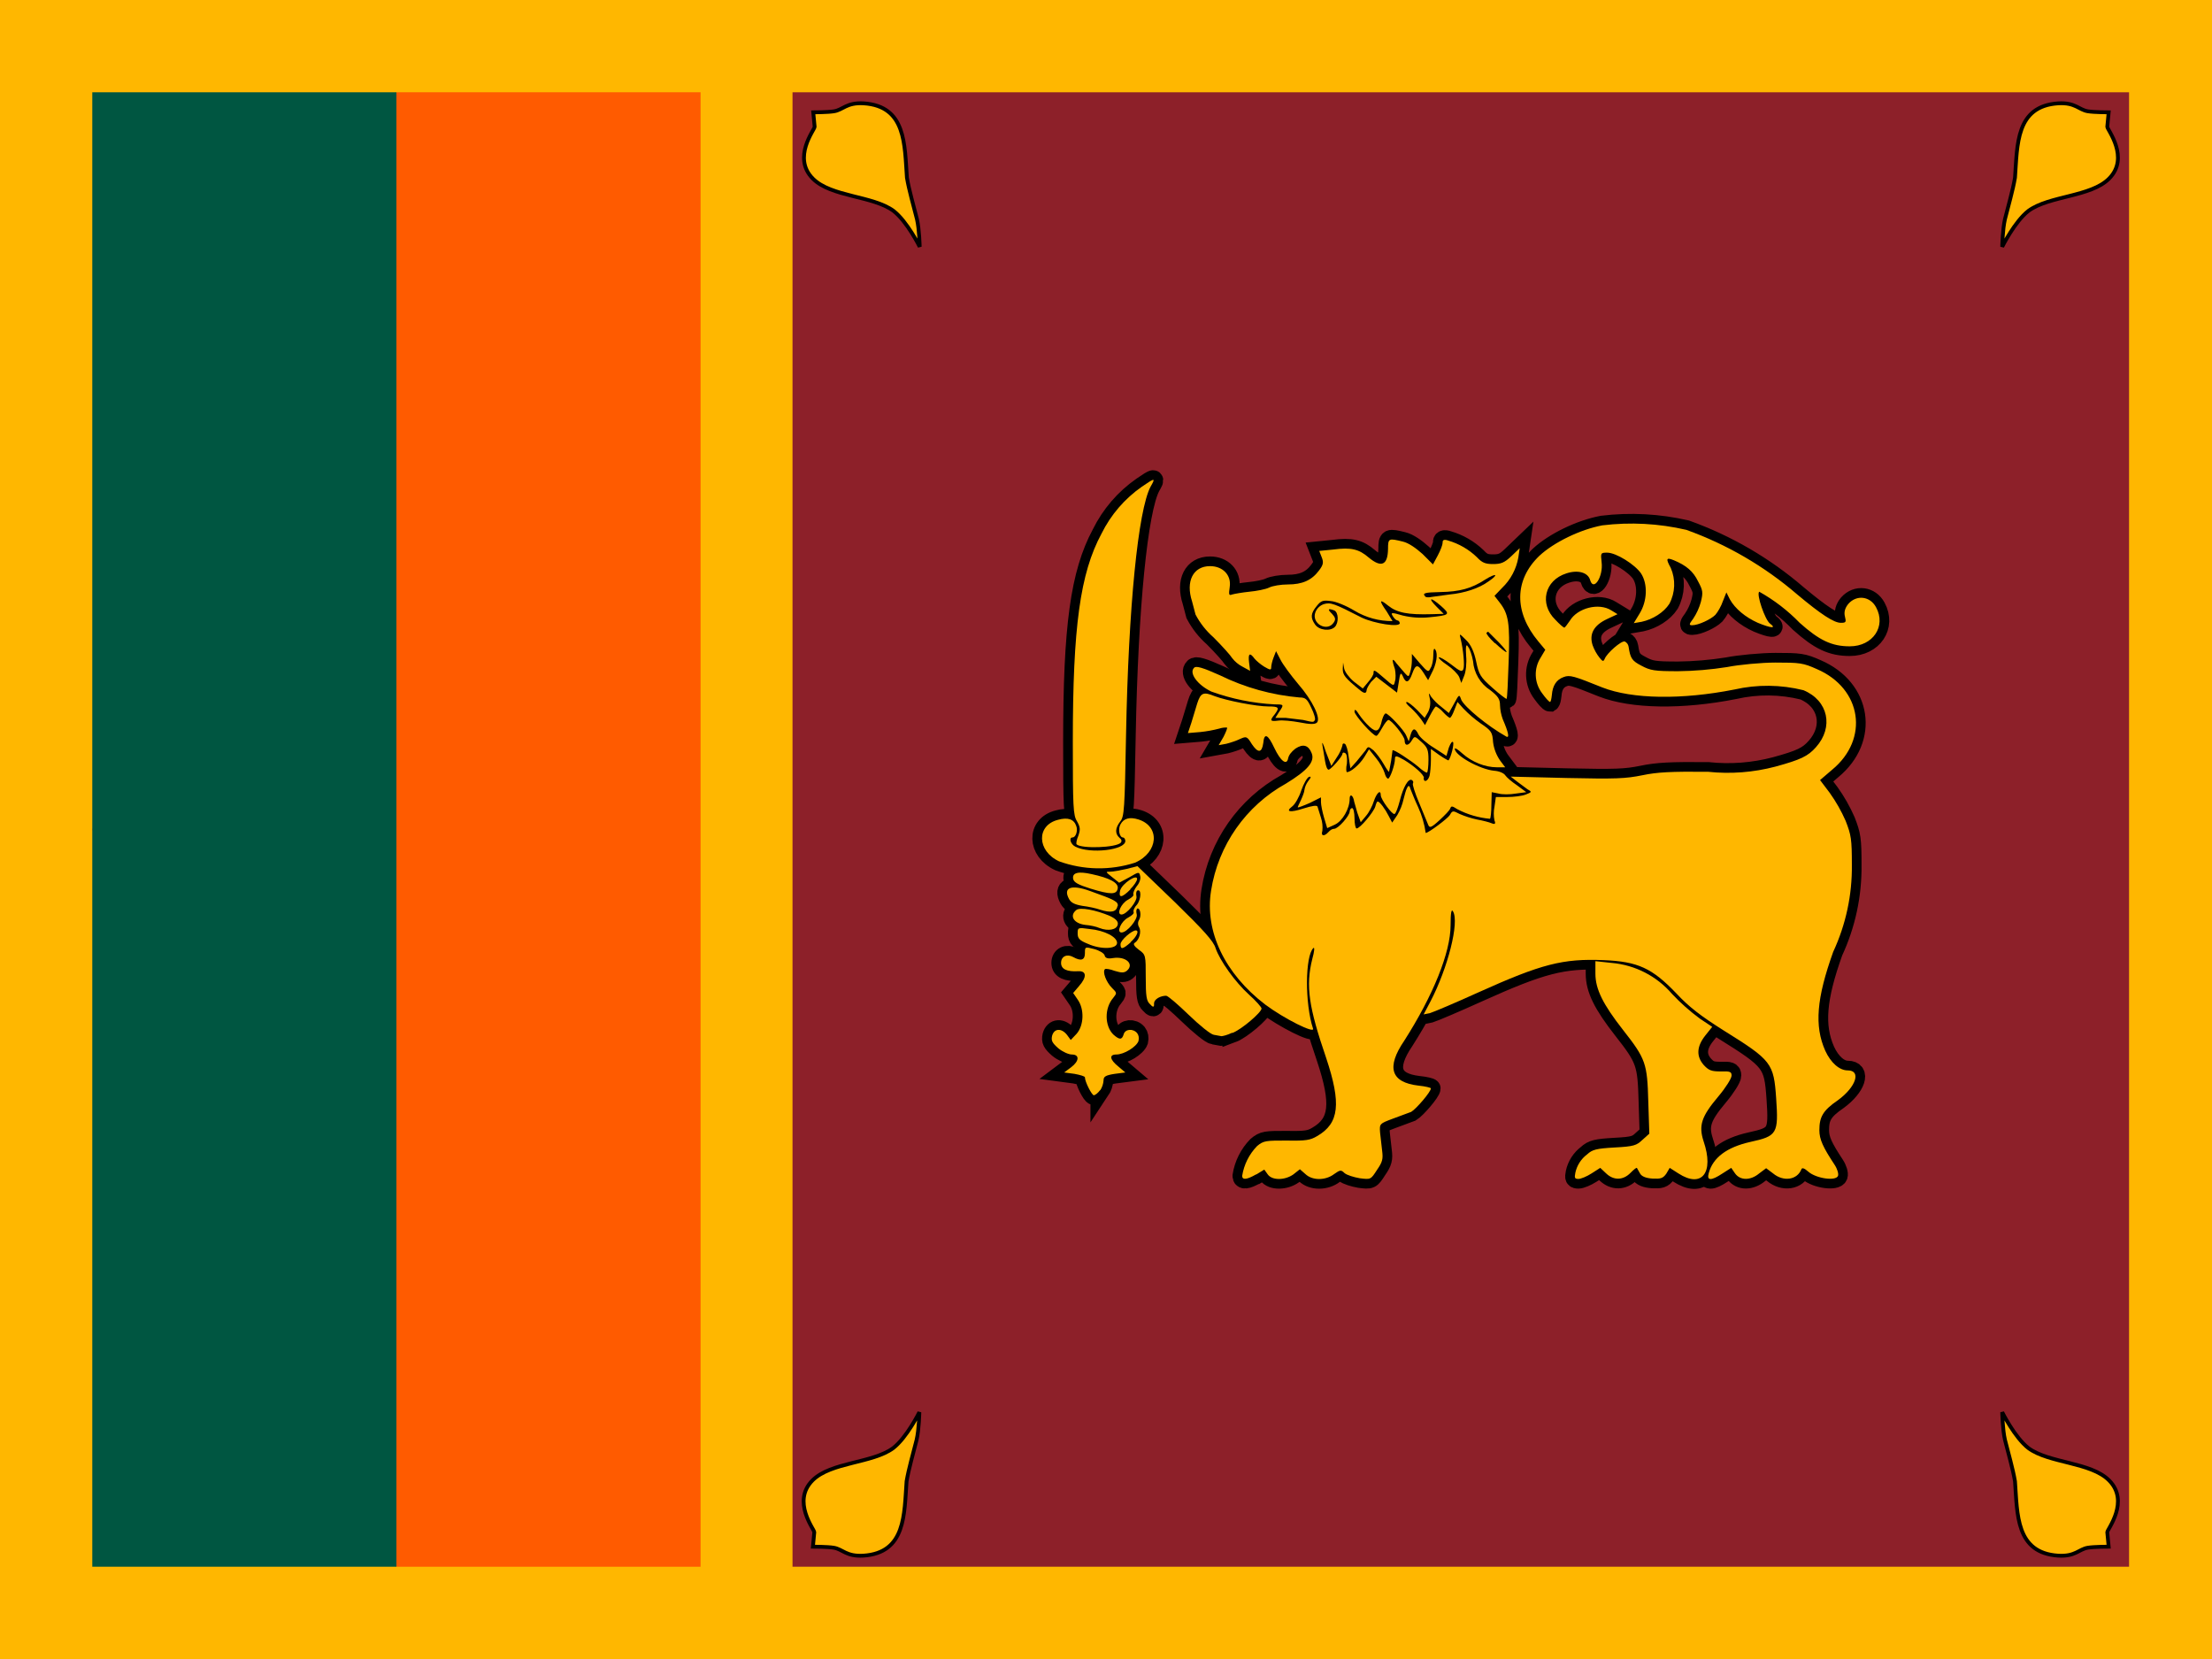
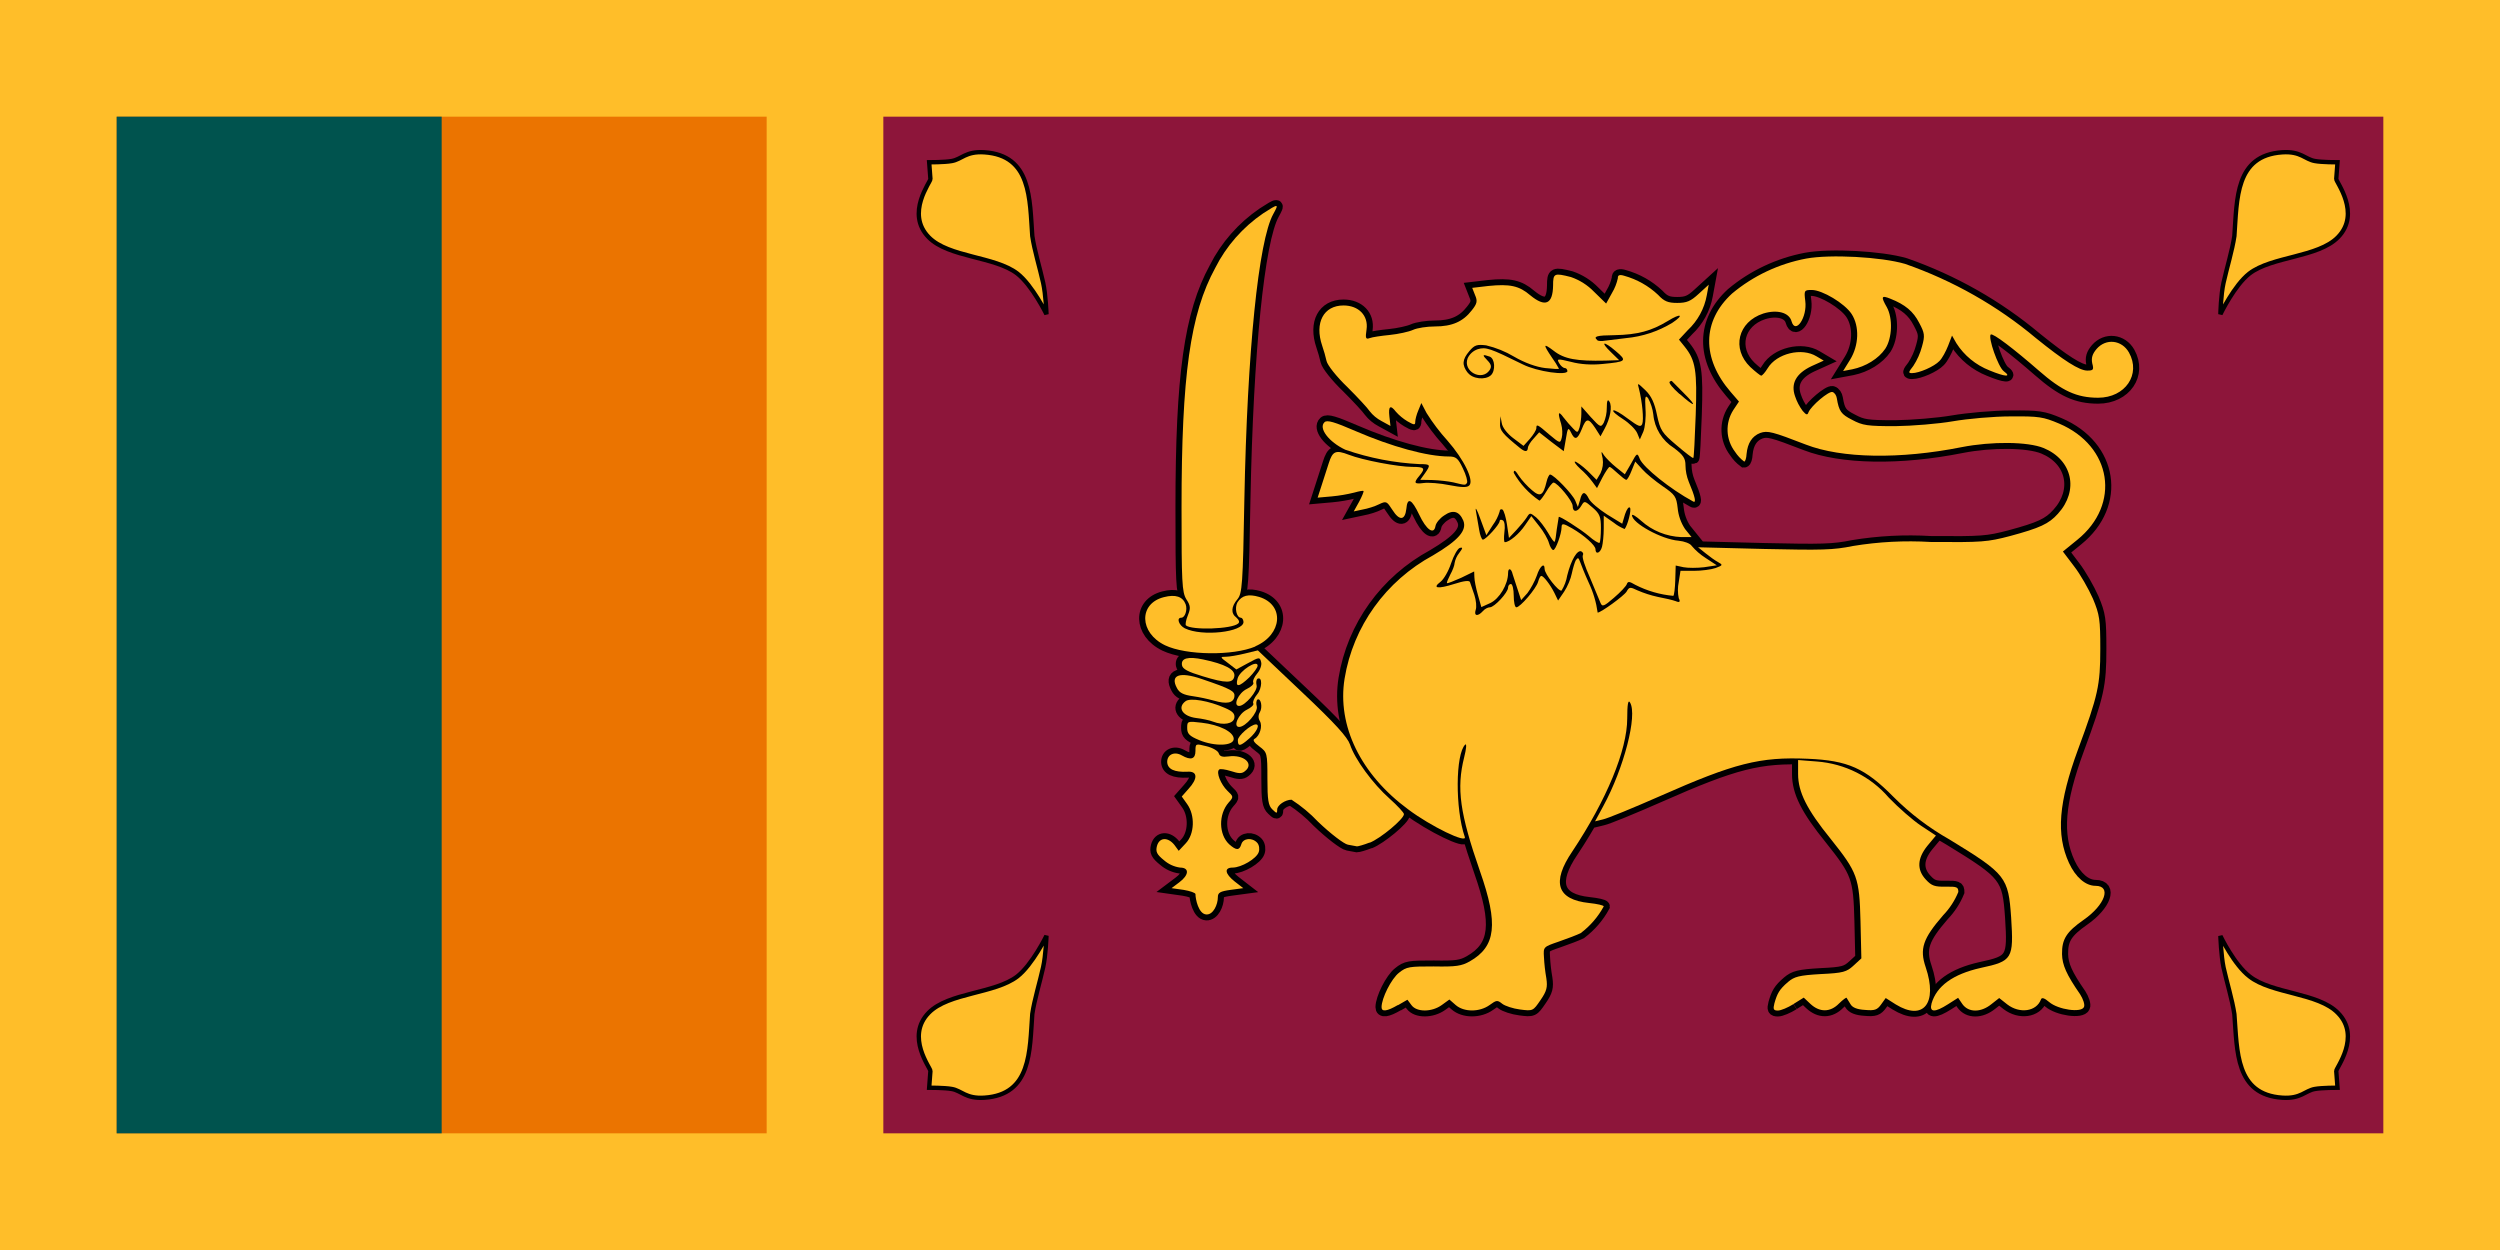
- <svg xmlns="http://www.w3.org/2000/svg" xmlns:xlink="http://www.w3.org/1999/xlink" id="flag-icons-lk" viewBox="0 0 640 480">
-   <path fill="#ffb700" d="M0 0h640v480H0z" />
-   <path fill="#ff5b00" d="m26.7 240 88-213.3h88v426.6h-88z" />
-   <path fill="#005641" d="M26.7 26.7h88v426.6h-88z" />
-   <path fill="#8d2029" d="M229.3 26.7H616v426.6H229.3z" />
-   <path id="lk-a" fill="#ffb700" stroke="#000" stroke-width="1.1" d="M579.3 408.6s3.6 7.3 7.6 10.4c6 4.4 18 4 23.3 9.3 6.1 6.1-.5 14.2-.5 15l.4 4.2s-4.2 0-6 .3c-2.6.4-3.6 2.6-8.6 2.3-12.3-.8-11.8-12-12.5-21.5-.6-3.6-2-8.4-2.9-12-.7-3-.8-8-.8-8z" />
-   <use xlink:href="#lk-a" width="100%" height="100%" transform="matrix(-1 0 0 1 845.3 0)" />
-   <use xlink:href="#lk-a" width="100%" height="100%" transform="matrix(1 0 0 -1 0 480)" />
-   <use xlink:href="#lk-a" width="100%" height="100%" transform="rotate(180 422.7 240)" />
-   <g transform="translate(0 -76)">
-     <use xlink:href="#lk-b" width="100%" height="100%" stroke="#000" stroke-width="5.6" />
-     <g id="lk-b" fill="#ffb700">
-       <path d="m363.5 415.8 2.3-1.4 1 1.4c1.3 1.8 5 1.7 7.4 0l1.9-1.5 1.6 1.4c2 1.9 5.8 1.9 8.3 0 1.7-1.2 2-1.3 3-.3.7.6 2.7 1.2 4.4 1.5 3.2.4 3.2.4 5-2.4 1.6-2.3 1.8-3.2 1.5-5.5l-.6-5.3c-.2-2.6-.1-2.6 3.6-4l5.4-2c1.5-.9 5.7-5.8 5.7-6.8 0-.2-1.6-.6-3.6-.8q-12-1.4-4.1-13c8.3-13 13.4-25.5 13.4-33.4q0-5.3.7-4c1.9 3.1-1.5 16.4-6.5 26l-2 3.8 1.9-.4c1-.3 7.4-3 14-6 18.2-8.2 24.4-9.8 36.2-9.3 9.9.4 14 2.3 21 9.6 3.7 4 7.3 6.7 13.8 10.8 13.8 8.6 14.4 9.4 15.1 19.6s.3 10.9-7.5 12.6q-10.2 2.3-12 9-1 3.4 4 .1l2.5-1.6 1.1 1.6c1.5 2.1 4.5 2.1 7 0l2-1.5 2 1.5c3 2.5 7 1.9 8.2-1.2q.3-.8 2 .7c2.3 2 8 2.8 8.6 1.2.2-.6-.2-2-1-3.2-3.3-5-4.4-7.3-4.4-10 0-3.8 1-5.7 5.4-8.7 5.2-3.8 6.8-8.6 2.8-8.6-2.4 0-4.9-2.2-6.5-5.7-3.2-7.2-2.5-15.2 2.3-28.6a58 58 0 0 0 5.4-25.2c0-7.4-.2-8.6-1.8-12.7a45 45 0 0 0-4.6-8.1l-2.8-3.7 3.5-3c10.8-8.9 8.6-23.5-4.4-29.1-4-1.8-5-1.9-12-1.9-4 0-10.5.6-14 1.3a98 98 0 0 1-14.2 1.2c-6.8 0-8-.2-10.6-1.6-2.7-1.4-3.2-2.1-3.7-5.5a2 2 0 0 0-1.1-1.5c-1-.3-5.2 3.4-5.8 5-.4.9-.6.8-1.5-.3a13 13 0 0 1-2-3.6q-1.6-4.9 4.2-7.6l3-1.4-1.8-1.1c-3.6-2.3-9.8-.7-12 3-.7 1-1.4 2-1.6 2s-1.4-1-2.6-2.3c-4.7-4.6-3.1-11.4 3.2-13.4 3.3-1.1 6.3-.3 6.9 2 1 3.3 3.8-1.1 3.3-5.2-.3-2.7-.3-2.8 1.6-2.8 2.6 0 8 3.4 9.8 6 2 3.1 1.8 8-.4 11.6l-1.7 2.8 2.3-.4c3.2-.7 6.4-2.7 8-5.2a12 12 0 0 0 .4-10.4c-1.5-2.7-1.3-3.1.9-2.2 3.6 1.5 5.6 3.2 7 6.1 1.4 2.6 1.5 3.2.8 6a17 17 0 0 1-2.2 4.8c-1.2 1.6-1.3 1.9-.3 1.9 1.8 0 5.4-1.7 6.7-3 .7-.8 1.7-2.5 2.2-4l1-2.5 1 2c1.5 2.7 4.5 5.2 8.1 6.8 3.9 1.6 5.5 1.7 3.5.2-1.4-1-4-8.5-3.1-9.2a51 51 0 0 1 11.7 9c5.7 5.1 9.3 6.8 14.5 6.8 6.7 0 10.6-5.8 7.6-11.3-1.7-3.2-5.6-3.7-8-1q-1.5 1.8-1 3.7c.4 1.6.3 1.8-1.2 1.8-2 0-5.8-2.5-12.6-8.2a102 102 0 0 0-32.1-18.7 70 70 0 0 0-24.3-1.3c-6.4 1.2-14 4.9-18.2 8.8-7.3 7-7.4 16.3-.3 24.8l2 2.4-1.3 2.2a9 9 0 0 0 .4 10.4c1 1.4 2 2.5 2.3 2.5q.3-.2.5-2 .3-4.1 3.4-5.2c1.8-.7 3-.3 11.2 3 8.7 3.4 23 3.6 38.2.6a43 43 0 0 1 20 .2c7.2 3 8.8 10.7 3.6 16.5-2.3 2.6-4.4 3.6-11.7 5.6a54 54 0 0 1-19.5 1.5c-10.8-.1-14.7.1-19 1-4.9 1-7.8 1.1-21.8.8l-16.3-.4 1.8 1.4 3.1 2.3c1.3.7 1.2.8-.6 1.5-1 .4-3.4.7-5.3.7h-3.3l-.4 2.8a10 10 0 0 0 0 4q.6 1.4-.8.8c-.7-.3-2.6-.8-4.3-1.1a27 27 0 0 1-5-1.6c-1.9-1-2.1-1-2.8.3-.6 1-6.2 5.2-7 5.2a27 27 0 0 0-2.2-7.5c-1-2.1-1.9-4.5-2.2-5.2q-.4-1.6-1-.3c-.3.5-.7 2-1 3.2a16 16 0 0 1-1.8 4.6l-1.5 2.2-1-1.9c-1-2-2.6-4.2-3.2-4.2q-.3 0-.7 1.5c-.5 1.6-4.4 6.3-5.4 6.3-.3 0-.6-1.3-.6-3 0-1.5-.3-2.9-.7-2.9q-.6.1-.7 1c0 1.2-3.3 5-4.5 5q-.8 0-1.7 1c-1.2 1.3-2.2 1.1-1.7-.4a9 9 0 0 0-.4-3.8l-1-3.2q-.2-.7-4 .5c-4 1.3-5.4 1-3.3-.6.8-.6 2-2.7 2.6-4.6.7-2 1.7-3.7 2.2-3.9q1.1-.4-.2 1.2a6 6 0 0 0-1.1 2.6c0 .5-.5 1.8-1 2.9s-1 2-.9 2.1 1.7-.5 3.5-1.3l3.2-1.6v1.4c0 .8.4 2.8.9 4.5l.9 3 2.2-1c2.2-1 4.3-4.6 4.3-7.5 0-1.4.8-1.2 1.2.3 0 .4.6 2.1 1 3.7l1 2.8 1.5-1.8c.9-1 1.9-3 2.3-4.3.8-2.4 2-3.5 2-1.7 0 1.2 3.4 5.8 4 5.4.4-.2 1-1.9 1.5-3.8 1-4 2.5-6.6 3.5-6q.6.4.3 1c-.2.2.6 2.8 1.8 5.6l2.6 6.3c.4 1 .8 1 3.3-1.3 1.5-1.4 3-2.9 3.1-3.4.3-.8.6-.7 2 .2a25 25 0 0 0 9.5 2.8c.2-.2.4-2 .4-4l.1-3.7 2 .4c1 .3 3.3.3 5 0l3-.4-2.7-2c-1.5-1-3-2.3-3.4-2.9s-1.7-1.2-3.2-1.3c-4.1-.4-11.4-4.4-11.4-6.4q.2-.4 2.2 1.4c2.8 2.5 6.6 4 10 4h2.4l-1.5-2a12 12 0 0 1-2-5.2c-.2-3-.5-3.4-3.6-5.5a35 35 0 0 1-5-4.3l-1.7-1.9-.9 2.3q-.8 2.1-1.3 2.3c-.2 0-1.2-.8-2-1.7a7 7 0 0 0-2-1.6c-.3 0-1 1.2-1.8 2.7l-1.4 2.7-1-1.5a24 24 0 0 0-3-3.4q-1.9-1.6-1.3-1.8c.4 0 1.7 1 3 2.3l2.2 2.3 1-1.7a6 6 0 0 0 .5-3.8q-.6-2.6.3-.7a16 16 0 0 0 3 3l2.2 1.8 1.5-2.7c1.5-2.8 1.5-2.8 2.1-1.1 1 2.1 7.5 7.5 13 10.6q1.5.8-1-5a13 13 0 0 1-.8-4c0-1.8-.5-2.6-2.8-4.4a11 11 0 0 1-5-8.4c-.3-1.7-.9-3.5-1.4-4.1q-.9-1.7-.6 2.6c.2 2.1-.1 4.7-.6 5.8l-.8 2-.6-1.7c-.4-.9-2-2.5-3.5-3.5s-2.6-2-2.4-2.2 1.8.7 3.5 2c2.7 2.1 3.2 2.3 3.6 1.4.4-1 0-5.6-.8-8.8-.4-1.6-.4-1.6 1.6.4q2 1.9 2.9 6.2c.8 3.8 1.2 4.5 4.7 7.6 2.1 1.9 4 3.3 4.1 3.2.2-.2.4-5 .6-10.8.4-11.1 0-13.8-2.7-17.2l-1.4-1.8 2.2-2.3a16 16 0 0 0 4.7-8.8l.4-2.7-2.4 2.3c-2 1.9-3 2.3-5.3 2.3s-3.2-.4-4.7-2a20 20 0 0 0-8.3-4.8q-1.7-.6-1.6.6c0 .6-.6 2.2-1.4 3.7l-1.4 2.6-3-3c-1.9-1.7-4-3.2-5.7-3.6-4.1-1-4.3-1-4.3 2.1q-.1 7.1-5.6 2.5c-2.8-2.4-5-3-10.3-2.3l-4 .4.7 1.8c.6 1.5.5 2.2-.8 3.9-2.1 2.8-4.8 4-9 4-2 0-4.4.4-5.4.9s-3.6 1-5.7 1.2c-2 .2-4.3.6-5 .8-1 .4-1 0-.7-2.2.5-3.4-2-6-5.7-6-4.9 0-7.1 4.4-5.2 10.2l1 3.8a23 23 0 0 0 5.2 6.6c2.6 2.6 5 5.3 5.4 6a9 9 0 0 0 3 2.5l2.2 1.2-.3-2.4q-.5-4 1.6-1.1c.5.6 1.8 1.7 2.8 2.3 1.7 1 2 1 2 .2 0-.6.3-1.9.7-2.9l.7-1.8 1.3 2.5c.7 1.4 3 4.5 5.1 7 4.1 4.7 6.7 10 5.4 11.2-.6.5-2 .5-5-.1-2.2-.4-5-.7-6.2-.5-2.3.3-2.5 0-1-1.8 1.5-2 1.2-2.3-1.8-2.3-3.5 0-12.2-1.7-15.6-3-3.2-1.3-4-1-5 2.1l-1.7 5.6-1 3 3.6-.3a37 37 0 0 0 5.5-1 6 6 0 0 1 2.2-.3c.2.1-.3 1.3-1 2.7l-1.4 2.4 2.2-.4c1.2-.3 3-.9 4-1.4 1.8-.8 2-.8 3.4 1.5q2.7 4 3.3-.3.4-4.6 3.2 1.4c1.8 3.8 3.6 5.2 4 3q.3-1.4 2.1-2.8 3.3-2.2 4.7 1.3c1 2.5-1.2 5-7.4 8.8a43 43 0 0 0-21.7 31c-1.9 11.8 4 24 15.6 32.9 5.6 4.2 14.5 8.6 13.9 7-2.4-7.3-2.3-21 .1-23.3.4-.4.3 1-.3 3.1-2 7.9-1 14.1 4 28.7 4.4 13.2 3.8 18.9-2.6 22.6-2 1.2-3.3 1.4-8.8 1.3-6 0-6.7 0-8.6 1.6a16 16 0 0 0-4.3 8.6q0 1.9 4-.4z" />
-       <path d="m460.5 415.5 2.5-1.6 1.7 1.6c2.2 2.1 4.9 2 7-.1q1.6-1.6 1.9-1.5l.9 1.6q.7 1.3 3.6 1.5c2.3.1 3 0 4-1.4l1-1.7 2.5 1.6c6.8 4.4 10.4-.2 7.3-9.3-1.5-4.6-.6-7.2 4.3-13 2.1-2.5 3.8-5.2 3.8-6 0-1.1-.4-1.3-3.2-1.2-2.6 0-3.4-.3-4.8-1.8q-3.4-3.8.4-8.6l2-2.5-3.6-2.4a60 60 0 0 1-8-7.1 26 26 0 0 0-17.5-9l-4.7-.5v3.6c0 4.5 2.2 8.9 8 16.3 6.6 8.4 7 9.7 7.3 20.7l.3 9.3-2 1.8c-1.7 1.6-2.4 1.9-8 2.2-5.3.3-6.5.6-8 2a9 9 0 0 0-3.4 5.3c-.3 1.5-.2 1.8.9 1.8.7 0 2.4-.7 3.8-1.6m-142.2-24a6 6 0 0 0 1-3c0-1 .6-1.4 3.2-1.8l3.1-.4-2-1.7c-2.5-2-2.8-3.5-.6-3.5s5.8-2.2 6.4-3.9q.3-1.4-.4-2.3c-1.2-1.4-3.5-1.2-3.9.4-.5 1.6-1.2 1.6-3 0-2.5-2.5-2.6-7.6 0-10.6 1.1-1.4 1.1-1.4-.4-2.9-1.6-1.6-2.8-4.6-2-5.4.2-.2 1.5 0 2.8.5 2 .6 2.7.6 3.5 0 2.3-1.9-.2-4.3-4-3.7q-2.2.4-2.4-.8c-.2-.6-1.5-1.4-3-1.8-2.7-.7-2.7-.7-2.7 1.2q0 3-3.4 1.1c-1.8-1-3.5-.2-3.5 1.7q0 2.7 5 2.4c2.4-.1 2.5 1.7.2 4.3l-1.7 2 1.3 1.9c2 2.8 1.8 7.5-.3 9.9l-1.7 1.8-1.1-1.5c-1.6-2-3.7-1.9-4.3.3-.3 1.4 0 2 1.8 3.6 1.2 1 3 1.8 3.9 1.8 2.3 0 2.2 1.9-.2 3.7l-2 1.5 3 .4c1.6.3 3 .7 3 1 0 1.3 2 5.2 2.6 5.2q.8-.2 1.8-1.5z" />
-       <path d="M356.5 374.9c2.7-1 8.5-6 8.5-7.1 0-.4-1.6-2.2-3.6-4-4-3.6-8.5-9.9-9.7-13.5-.6-2-3.5-5.2-11.7-13.2l-10.9-10.5-3.1.8c-1.8.4-3.9.8-4.7.8-1.5 0-1.5 0 .5 1.6l2 1.6 3-1.6c2.7-1.6 2.8-1.6 3.1-.3.2.7-.2 2-1 2.9-.7.9-1.1 2-1 2.3q.3.6-1.5 1.6c-2 1-3.5 4.3-1.9 4.3 1.5 0 4.7-4 4.3-5.3q-.2-1.2.2-1.6c1.3-.7 1.2 2.4 0 4-.8.8-1.2 1.8-1 2.2q.2.6-1.6 1.6c-2 1-3.5 4.3-1.9 4.3s4.7-3.8 4.4-5.2q-.3-1.2.1-1.7c.9-.4 1.3 2 .6 3.2a2 2 0 0 0 0 2.2c.7 1.3 0 3.7-1.3 4.5q-.8.5 1.2 2c2 1.4 2 1.6 2 8 0 5.4.2 6.8 1.2 7.7q1.3 1.5 1.2 0c-.1-1.5 2-2.4 3.5-2.4.5 0 3.4 2.5 6.5 5.5s6.4 5.7 7.3 5.8l2.2.4c.3 0 1.7-.3 3.1-1zm-33.3-26.1c0-1.7-3.6-3.6-7.9-4-3.5-.5-3.5-.4-3.5 1.3 0 1.4.5 2 3 3 3.8 1.7 8.4 1.5 8.4-.3" />
-       <path d="M327.1 348.6c1.8-1.6 2.6-3.4 1.5-3.4s-4.4 2.8-4.4 4c0 1.6.6 1.5 3-.6zm-3.7-5.1q.3-1.3-2.3-2.5c-4-1.7-8.6-2.6-9.7-1.7-2.1 1.7-.7 3.9 2.6 4.3 1.4.1 3.2.5 4.1.9 2.6 1 5 .5 5.3-1m0-5.3c.2-1.3-.7-1.8-8-4.4-5.5-2-7.9-1-6.1 2.3.6 1.1 1.6 1.6 3.9 2 1.7.2 4 .7 5.1 1.1q4.6 1.5 5-1zm3.6-4.9c1.1-1.1 2-2.4 2-3 0-1.5-4.3 1.3-4.9 3.3q-.8 3.5 3-.3zm-3.6-.3q.3-2.4-7.6-4.1-5.8-1.3-5.3 1.4c.2 1 1.5 1.7 5 2.8 5.9 1.8 7.6 1.8 7.9-.1m5-7.4c6.8-3 7.3-10.5 1-12.5q-3.8-1.2-5.2 1.4c-.8 1.4-.3 3.8.7 3.8q.6.1.7 1c0 2.7-10.2 3.8-14.4 1.7-1.5-.7-2-2.7-.9-2.7 1 0 1.6-2 1.1-3.3q-1-3-5.3-1.8c-6.3 1.6-6.1 9 .3 12a34 34 0 0 0 22 .4" />
-       <path d="M324.3 319.8q.5-.7-.4-1.4-2-1.8.2-4.7c1.2-1.4 1.3-3.6 1.7-25.1.7-37.1 3.5-65 7.1-71.8 1.5-2.6 1.3-2.6-2.5 0a36 36 0 0 0-11.7 13.6c-6.2 11.5-8.3 27-8.3 60.2 0 18.8.1 21.3 1.2 23 1 1.8 1 2.4.4 4.2-.5 1.1-.7 2.3-.5 2.5 1.4 1.3 11.4 1 12.8-.5m56.1-35.4c.3-.3-.2-2-1-3.6-1.2-2.6-1.7-3-3.4-3a65 65 0 0 1-23-6.4c-5.1-2.3-7-2.8-7.5-2.2-1.6 1.5 1 5 5 6.9a64 64 0 0 0 18.3 3.7c2.7 0 2.8 0 1.2 2.3l-1 1.6h3l5 .6c3 .7 3 .7 3.4.1" />
-       <path fill="#000001" d="M412 301.1c0-1-2.9-3.5-5.7-5.2-2.3-1.3-2.7-1.4-2.7-.3 0 1.6-1.4 5.7-2 5.7q-.6-.2-1-1.7c-.3-1-1.4-3-2.5-4.3l-2-2.5-1.4 2.3c-1.4 2.2-3.9 4.3-5 4.3-.2 0-.3-1.2 0-2.5q.2-2.6-.5-3t-.8.2c0 .8-3.4 4.6-4 4.6q-.6-.1-1-2.4l-.8-4.8q-.2-1.7 1 2l1.6 4.1 1.6-2.5a11 11 0 0 0 1.6-3.4q0-.8.7-.5c.4.2.9 1.9 1.1 3.7l.5 3.4 1.8-2 2.6-3.2c.7-1.2.8-1.2 2.3 0 .8.8 2.1 2.5 2.9 3.9s1.5 2.4 1.6 2.3l.6-3.2.4-3c.1-.5 5.4 3 7.4 4.7 1.2 1.1 2.4 1.9 2.6 1.7s.4-1.8.4-3.7c0-2.8-.3-3.6-2-5.1-2-1.8-2-1.8-2.8-.5-1 1.7-2.1 1.7-2.1 0 0-1.2-3.8-5.9-4.7-5.9q-.6.2-1.8 2.3c-1.2 2.1-1.5 2.3-1.7 2.3-1 0-6.3-6-6.3-7q0-1.3 1.3.8a21 21 0 0 0 3.1 3.6c2 1.8 2.8 1.4 3.6-2.1q.5-1.6 1-1.8c.8 0 5.4 4.9 6 6.5l.7 1.6.5-1.8q.9-3.2 2.3-.2c.4.8 2.4 2.6 4.4 3.8l3.7 2.4.7-2.4q.8-2 1.2-1.6c.4.5-.6 4.5-1.3 5.3 0 .1-1.3-.6-2.6-1.5l-2.5-1.8v3.2c0 1.7-.2 3.8-.4 4.6-.5 1.6-1.7 2-1.7.6zm-18.5-25.4c-4.4-3.6-5-4.4-5-6.2l.1-1.8.3 1.7c.2 1 1.4 2.6 2.8 3.8l2.6 2 1.5-1.8c.9-1 1.6-2.2 1.6-2.6 0-1.2.2-1.1 3.2 1.5 2.6 2.3 2.7 2.3 3 .8.3-.8.2-2.4 0-3.5q-1.5-4.4.5-1.6l2.4 2.8c1 1.1 1.1 1.1 1.5-.3.3-.9.5-2.4.5-3.4v-1.9l2.3 2.7c2.3 2.6 2.5 2.7 3.1 1.4.5-.7.8-2.4.8-3.7q0-2.6.6-1.6c.8 1.2.3 4.2-1.1 6.8l-1 2-1.3-2.1c-1.7-2.6-2.3-2.6-3.3.2q-1.4 4-2.7.8c-.6-1.3-.8-1.1-1.2 1.7l-.5 3-3-2.3-3-2.3-1.5 1.5c-.7.9-1.3 2-1.3 2.4q-.1 1.5-1.9 0m39-13.6c-1.5-1.4-2.6-2.8-2.4-3q.5-.5.6-.2l3 3c3.4 3.6 2.7 3.7-1.1.2zm-52-5.4c-1.4-2-1.3-3.2.5-5.4 1.2-1.5 1.8-1.7 4-1.4 1.5.1 4.6 1.4 6.9 2.8a21 21 0 0 0 11 3l-1.7-2.8q-3.4-4.8.4-1.7c2.6 2.1 5.7 2.7 12.7 2.5l3.4-.1-2-2c-2.7-2.7-1.9-3 1.2-.3 2.8 2.5 2.7 2.7-3.4 3.3a23 23 0 0 1-7.6-.5c-3.4-1-3.6-.9-2.9.2q.7 1.1 1.3 1.2t.7.8c0 1.3-7.4.1-11-1.6-8-4.1-9-4.5-11-3.9a4 4 0 0 0-2.4 2.3c-1.3 3.3 3.4 5.9 5.3 3 .6-.9.5-1.4-.5-2.5q-2.1-2 .6-1c1.3.5 1.4 3.6.2 4.8-1.3 1.3-4.5 1-5.7-.7" />
-       <path fill="#000001" d="M412.4 248.6c-1-1-.2-1.2 4.3-1.3 5.6-.1 9-1 13-3.6 3.2-2 4.1-1.6 1 .5-2.7 2-7 3.4-11.3 3.8l-5.1.7q-1.4.3-2-.1z" />
+ <svg xmlns="http://www.w3.org/2000/svg" xmlns:xlink="http://www.w3.org/1999/xlink" viewBox="0 0 960 480">
+   <g transform="scale(.8)">
+     <path fill="#ffbe29" d="M0 0h1200v600H0Z" />
+     <path fill="#eb7400" d="M56 56h312v488H56Z" />
+     <path fill="#00534e" d="M56 56h156v488H56Z" />
+     <path fill="#8d153a" d="M424 56h720v488H424Z" />
+     <path fill="#ffbe29" stroke="#000" stroke-width="2.1" d="M502.3 449.2s-6.7 13.8-14 19.5c-10.8 8.3-33 7.7-42.5 17.4-11.3 11.5 1 26.7.8 28l-.6 8s7.6 0 10.8.6c4.8.8 6.7 4.8 15.7 4.2 22.6-1.5 21.7-22.4 23-40.2 1-6.8 3.7-15.6 5.2-22.4 1.3-5.8 1.6-15 1.6-15z" />
+     <g transform="matrix(1.04354 0 0 1.01818 -40.2 -5.8)">
+       <use xlink:href="#a" width="100%" height="100%" stroke="#000" stroke-width="5.6" />
+       <g id="a" fill="#ffbe29">
+         <path d="m681.5 479.6 4.4-2.6 1.9 2.6c2.4 3.3 9.3 3.3 13.9-.1l3.5-2.6 2.9 2.6c3.8 3.4 11 3.4 15.6 0 3.2-2.4 3.6-2.4 5.8-.6 1.2 1 5 2.3 8.2 2.7 5.9.8 6 .7 9.4-4.4 2.9-4.3 3.3-6.1 2.7-10.3a85 85 0 0 1-1.1-10c-.3-4.8-.3-4.8 6.8-7.3 4-1.4 8.5-3.2 10.1-4a39 39 0 0 0 10.6-12.6c0-.5-3-1.2-6.7-1.6q-22.3-2.4-7.7-24.4c15.7-24.2 25.2-47.7 25.2-62.6q0-9.9 1.3-7.5c3.5 6-2.8 30.9-12.3 48.8l-3.8 7.2 3.6-.9c2-.4 13.9-5.4 26.3-11 34.2-15.5 45.9-18.6 68-17.6 18.4.8 26.3 4.4 39.4 18a120 120 0 0 0 25.8 20.1c26 16.3 27 17.7 28.3 36.8 1.2 19.4.6 20.5-14 23.7q-19.1 4.4-22.6 16.7-1.7 6.5 7.6.4l4.6-3 2 3c2.8 4 8.5 4 13.3 0l3.6-2.9 3.7 3c5.7 4.5 13.4 3.4 15.5-2.3q.5-1.7 3.8 1.2c4.1 3.6 14.9 5.2 16 2.3.5-1-.4-3.8-1.8-6-6.3-9.3-8.2-13.8-8.3-18.9-.1-7 2-10.5 10-16.2 9.8-7 12.9-16 5.4-16-4.6 0-9.2-4.1-12.2-10.8-6-13.4-4.8-28.5 4.2-53.6 9.2-25.5 10.2-30.2 10.2-47.3 0-13.8-.3-16.1-3.4-23.7-2-4.6-5.8-11.5-8.7-15.3l-5.1-6.9 6.6-5.5c20.2-16.7 16-44.2-8.3-54.8-7.4-3.2-9.3-3.5-22.3-3.4-7.9 0-19.8 1.1-26.6 2.3s-18.6 2.2-26.6 2.3c-12.7 0-14.9-.3-19.8-3-5-2.6-6-4-7-10.2-.2-1.3-1-2.6-2-2.9-1.7-.5-9.7 6.4-11 9.5-.5 1.5-1 1.4-2.7-.6a25 25 0 0 1-3.5-6.9q-3.1-9 7.6-14.2l5.6-2.6-3.3-2c-6.8-4.3-18.4-1.4-22.5 5.6-1.2 2-2.5 3.5-3 3.5-.3 0-2.6-1.8-5-4.1-8.7-8.6-5.7-21.3 6-25.2 6.3-2 11.9-.5 13 3.7 1.8 6.4 7.3-2 6.3-9.6-.6-5-.5-5.2 3-5.2 4.8 0 15.1 6.3 18.3 11.3 3.7 5.8 3.4 14.8-.7 21.6l-3.2 5.3 4.2-.8c6.2-1.3 12.1-5 15.2-9.7 3.2-5 3.5-14.4.7-19.6-2.8-5-2.5-5.7 1.6-4 6.9 2.8 10.6 6 13.3 11.4 2.5 4.8 2.7 6 1.3 11.1a32 32 0 0 1-4 9.2c-2.3 3-2.4 3.4-.6 3.4 3.3 0 10.2-3.1 12.6-5.7 1.3-1.3 3-4.6 4-7.2l1.8-4.8 2 3.6a32 32 0 0 0 15.2 12.8c7.3 3.1 10.4 3.3 6.6.4-2.6-2-7.3-15.9-6-17.3 1-.8 10.8 6.9 22.1 17 10.7 9.6 17.5 12.8 27.3 12.8 12.5 0 19.8-11 14.2-21.3-3.3-6-10.6-6.8-14.9-1.7-2 2.4-2.5 4.3-2 6.8.8 3 .5 3.4-2.3 3.4-3.6 0-10.8-4.7-23.6-15.3a191 191 0 0 0-60.2-35c-11-3.3-34.4-4.6-45.5-2.5a74 74 0 0 0-34.1 16.5c-13.8 13-14 30.5-.6 46.4l3.8 4.5-2.6 4a17.5 17.5 0 0 0 .8 19.7 18 18 0 0 0 4.2 4.6c.5 0 1-1.6 1.1-3.6q.7-7.7 6.3-9.9c3.4-1.2 5.6-.6 21 5.5 16.4 6.5 43.2 7 71.6 1.2 14-2.8 30.5-2.6 37.7.4 13.3 5.6 16.4 20 6.6 31-4.2 4.8-8.3 6.7-22 10.5-10.4 2.8-12.9 3-36.5 2.8a157 157 0 0 0-35.8 1.9c-9 1.9-14.4 2-40.7 1.4l-30.5-.8 3.4 2.8c1.9 1.6 4.5 3.5 5.8 4.2 2.3 1.3 2.2 1.5-1.2 2.8-2 .7-6.4 1.3-9.9 1.3h-6.2l-.8 5.3a19 19 0 0 0 0 7.6q1.3 2.6-1.4 1.4c-1.3-.5-5-1.4-8.2-2a50 50 0 0 1-9.4-3.1c-3.4-1.7-3.8-1.6-5 .6-1.2 2-11.8 9.9-13.3 9.9a49 49 0 0 0-4.1-14.1c-1.8-4-3.5-8.5-4-9.9-.7-2-1-2.1-2-.6-.5 1-1.3 3.8-1.8 6.2-.4 2.3-2 6.2-3.5 8.5l-2.8 4.2-1.7-3.6c-1.9-3.9-5-8-6-8-.5 0-1.1 1.3-1.5 2.8-.9 3.2-8.2 12-10 12-.7 0-1.2-2.5-1.2-5.5s-.6-5.5-1.3-5.5-1.3.8-1.3 1.7c0 2.3-6.3 9.3-8.4 9.3-.9 0-2.4.8-3.2 1.8-2.4 2.7-4.2 2.3-3.3-.6.5-1.3.2-4.5-.6-7l-2-6q-.3-1.5-7.3.8c-7.7 2.5-10.2 2-6.3-1 1.5-1.2 3.7-5 4.9-8.8 1.2-3.6 3-6.9 4-7.2 1.5-.4 1.4.1-.3 2.4a11 11 0 0 0-2.1 4.7c0 1-.9 3.5-2 5.5-1 2-1.7 3.7-1.5 4 .3.2 3.2-1 6.5-2.5l6-3 .1 2.7c0 1.4.7 5.1 1.6 8.3l1.6 5.8 4.1-1.9c4.2-2 8.2-8.8 8.2-14.2 0-2.6 1.5-2.2 2.1.6l2.2 6.9 1.7 5.3 2.9-3.3c1.5-2 3.4-5.6 4.3-8.2 1.4-4.5 3.6-6.4 3.6-3.2 0 2.4 6.5 10.9 7.8 10.2a20 20 0 0 0 2.6-7.1c1.8-7.4 4.7-12.4 6.6-11.3q1.1.8.6 1.7c-.5 1 1 5.4 3.3 10.7l4.8 11.8c.8 2 1.6 1.7 6.2-2.4 3-2.6 5.6-5.5 5.9-6.4.5-1.4 1.1-1.4 3.9.3a47 47 0 0 0 17.5 5.2c.4-.3.8-3.7.9-7.4l.2-6.9 3.6.8c2 .4 6.3.4 9.5 0l5.8-.9-5.2-3.5a29 29 0 0 1-6.3-5.6c-.7-1.2-3.3-2.2-6.1-2.5-7.7-.6-21.4-8.3-21.4-12 0-.7 1.9.5 4.2 2.6a29 29 0 0 0 18.5 7.7h4.7l-3-3.8a22 22 0 0 1-3.4-9.9c-.6-5.4-1.2-6.3-6.9-10.3-3.4-2.4-7.7-6-9.4-8l-3.2-3.6-1.7 4.3c-.9 2.4-2 4.3-2.4 4.3-.5 0-2.2-1.4-3.9-3s-3.4-3.1-3.8-3.1-1.9 2.3-3.3 5l-2.5 5-2-2.8a39 39 0 0 0-5.7-6.3c-2-1.9-3-3.4-2.4-3.4s3.3 2 5.7 4.3l4.2 4.3 1.8-3.1a12 12 0 0 0 1-7c-.8-3.5-.7-3.7.6-1.5.9 1.3 3.4 3.9 5.6 5.7l4 3.3 2.9-5.1c2.7-5.1 2.8-5.2 4-2.1 1.7 4 14 14.2 24.5 20q2.4 1.4-2-9.3a22 22 0 0 1-1.5-7.7c0-3.3-1-4.9-5.3-8.2a21 21 0 0 1-9.5-15.8 22 22 0 0 0-2.4-7.7c-1.3-1.6-1.5-.7-1.2 5 .3 4-.2 8.8-1 10.8l-1.6 3.7-1.2-3c-.7-1.7-3.6-4.7-6.5-6.6s-5-3.7-4.5-4.1 3.4 1.3 6.6 3.8c5 3.8 6 4.2 6.7 2.6.8-2 0-10.6-1.5-16.6-.8-3-.8-3 3 .7 2.7 2.7 4.2 6 5.3 11.7 1.5 7.2 2.3 8.4 9 14.2 4 3.5 7.4 6.2 7.7 6s.7-9.4 1.1-20.2c.7-20.9 0-25.8-5.1-32.3l-2.6-3.3 4-4.4a30 30 0 0 0 8.8-16.5l.9-5-4.6 4.3c-3.7 3.5-5.5 4.3-9.9 4.3-4.2 0-6-.7-8.8-3.8a37 37 0 0 0-15.6-9q-3.1-1-2.9 1.1a23 23 0 0 1-2.7 7l-2.7 5-5.6-5.6a27 27 0 0 0-10.6-6.9c-7.7-2-8.2-1.8-8.2 4q-.2 13.3-10.5 4.6c-5.1-4.5-9.4-5.4-19.2-4.4l-7.5.9 1.3 3.4c1.2 2.8 1 4-1.5 7.2-4 5.3-9 7.6-17 7.6-3.6 0-8.1.7-10 1.6s-6.8 2-10.7 2.4-8 1-9.3 1.5c-1.8.7-2 0-1.4-4.1.9-6.5-3.6-11.3-10.6-11.3-9.2 0-13.4 8.2-9.8 19 .7 2 1.6 5.3 2 7.2s4.5 7.3 9.6 12.3c4.8 4.9 9.4 10 10.2 11.3a17 17 0 0 0 5.5 4.7l4.1 2.3-.5-4.5q-.8-7.3 3-2.2a23 23 0 0 0 5.3 4.5c3.1 1.8 3.6 1.9 3.6.2 0-1 .6-3.4 1.4-5.3l1.4-3.5 2.4 4.7a93 93 0 0 0 9.6 13c7.7 9 12.4 19 10 21.2-1 1-3.6.9-9.1-.2-4.3-.9-9.6-1.3-11.8-1-4.4.6-4.8 0-2-3.4 2.9-3.6 2.4-4.2-3.3-4.2-6.5 0-22.9-3.2-29.1-5.7-6.1-2.4-7.5-1.8-9.3 4l-3.3 10.5-1.8 5.7 6.6-.6a69 69 0 0 0 10.3-1.8c2.1-.6 4-1 4.2-.7.2.2-.7 2.5-2 5l-2.5 4.6 4.1-.9c2.3-.4 5.7-1.5 7.6-2.5 3.3-1.6 3.5-1.4 6.1 2.7 3.2 5.2 5.8 5 6.4-.5q.7-8.5 5.9 2.7c3.3 7.2 6.8 9.7 7.5 5.4.2-1.4 2-3.7 4-5q6-4.3 8.8 2.4c1.8 4.6-2.2 9.3-13.9 16.4a81 81 0 0 0-40.7 58.1c-3.5 22.2 7.4 45.2 29.3 61.7 10.4 8 27 16.2 26 13-4.5-13.4-4.3-39.2.2-43.6.7-.6.5 2-.5 6-3.6 14.7-2 26.4 7.3 53.8 8.5 24.8 7.3 35.4-4.7 42.4-3.8 2.2-6.3 2.6-16.6 2.4-11.2 0-12.5.1-16 3-3.5 2.8-8 12-8 16.2q0 3.5 7.5-1" />
+         <path d="m863.5 479 4.7-3 3.1 3c4.2 4 9.1 4 13.1-.2 1.8-1.8 3.4-3 3.5-2.7l1.8 3q1.3 2.4 6.7 2.7c4.4.4 5.6 0 7.4-2.6l2.1-3 4.6 3c12.7 8 19.4-.5 13.8-17.5-2.9-8.7-1.3-13.5 8-24.5a35 35 0 0 0 7-11c0-2.3-.6-2.6-5.8-2.5-5 .1-6.5-.4-9.1-3.3q-6.4-7 .7-16l3.9-4.8-6.8-4.6c-3.7-2.5-10.4-8.5-14.9-13.3a48 48 0 0 0-33-17l-8.7-.7v6.6c0 8.5 4 16.7 15 30.6 12.3 15.8 13.2 18.2 13.7 38.8l.4 17.5-3.6 3.4c-3.2 3-4.7 3.5-15.1 4-10 .6-12.1 1.2-15 3.7-4 3.5-5 5.4-6.3 10.1-.7 2.8-.4 3.4 1.6 3.4 1.4 0 4.6-1.4 7.1-3m-264.7-50.4c0-2.2 1-2.8 5.9-3.5l5.8-.8-3.9-3.1c-4.6-3.7-5-6.6-1-6.6s11-4.2 12-7.3c.5-1.4.2-3.4-.7-4.4-2.3-2.6-6.5-2.2-7.3.7-.9 3-2.3 3-5.6 0-4.8-4.6-5-14.1-.2-19.7 2.3-2.6 2.2-2.8-.6-5.5-3-3-5.3-8.7-3.8-10 .4-.5 2.8-.1 5.4.7 3.5 1.2 5 1.3 6.4.1 4.5-3.5-.4-8-7.5-7-2.9.4-4 0-4.5-1.5-.3-1.1-2.8-2.6-5.6-3.3-5-1.3-5.1-1.3-5.1 2.2q0 5.8-6.3 2.1c-3.4-2-6.7-.4-6.7 3.1q.2 5.1 9.4 4.6c4.6-.3 4.8 3.2.4 8.1l-3.1 3.6 2.5 3.6c3.7 5.3 3.4 14.1-.7 18.5l-3.2 3.5-2-2.8c-3-3.8-6.9-3.6-8 .5-.7 2.7-.1 4 3.3 6.8a14 14 0 0 0 7.3 3.4c4.4 0 4.2 3.5-.4 7l-3.5 2.7 5.5.8c3 .5 5.5 1.4 5.5 2 0 2.3 1.4 9.4 5 9.6 3.2.2 5.3-4.7 5.3-8.1m69.8-25.7c5-2 15.8-11.2 15.8-13.5 0-.7-3-4-6.6-7.3-7.7-7-16-18.6-18.2-25.5-1.2-3.5-6.6-9.7-22-24.6l-20.4-19.8-6 1.5c-3.2.8-7.1 1.5-8.7 1.5-2.8 0-2.7.2 1 3l3.8 3 5.4-3c5.2-2.9 5.4-2.9 6-.5.4 1.3-.4 3.7-1.8 5.4s-2.2 3.6-1.8 4.3-1 2-3 3c-3.9 1.9-6.5 8-3.5 8 2.7 0 8.8-7.3 8-9.8-.3-1.3-.1-2.6.4-3 2.4-1.3 2.2 4.5-.1 7.3-1.4 1.7-2.2 3.7-1.8 4.3.4.7-1 2-3 3-3.8 1.9-6.5 8.1-3.5 8.1s8.8-7 8.1-9.7c-.4-1.4-.2-2.8.3-3.2 1.6-.9 2.5 3.7 1.1 6a4 4 0 0 0 0 4.1c1.4 2.4 0 7-2.4 8.4q-1.5.8 2.2 3.6c3.6 2.8 3.7 3 3.7 15.2 0 10 .4 12.7 2.3 14.5 2 2 2.2 2 2.2 0s3.7-4.6 6.6-4.6a66 66 0 0 1 12.2 10.4c5.8 5.7 12 10.5 13.7 10.8l4.2.8c.5 0 3.1-.7 5.8-1.8M606 354c0-3.3-6.8-6.7-14.8-7.6-6.5-.8-6.6-.7-6.6 2.5 0 2.7 1 3.8 5.5 5.7 7.2 3.1 15.9 2.8 15.9-.6" />
+         <path d="M613.3 353.7c3.3-3 4.9-6.5 2.9-6.5-2.3 0-8.3 5.4-8.3 7.4 0 3.2 1.1 3 5.4-.9m-7-9.6c.3-1.9-.8-3.1-4.2-4.6-7.4-3.4-16.2-5-18.3-3.2-3.9 3-1.3 7.1 5 7.9 2.5.3 6 1 7.7 1.7 4.8 1.9 9.4 1 9.8-1.8m0-9.9c.4-2.6-1.2-3.6-15-8.4-10.2-3.6-14.7-1.9-11.4 4.3 1.1 2.2 3 3.2 7.3 3.8a81 81 0 0 1 9.7 2.1q8.7 2.6 9.4-1.8m6.9-9.2c2-2.1 3.8-4.6 3.8-5.5 0-3-8.2 2.3-9.2 6q-1.8 6.6 5.4-.5m-6.9-.6q.6-4.6-14.3-7.8-10.6-2.3-9.8 2.7c.3 1.8 2.7 3.1 9.5 5.2 10.8 3.4 14.1 3.4 14.6-.1m9.6-14c12.5-5.5 13.6-19.6 1.8-23.3-5-1.5-8-.7-10 2.6-1.4 2.6-.4 7.2 1.6 7.2q1 .2 1.2 2c0 4.8-19.1 7-27 3-2.7-1.4-4-5-1.6-5 1.7 0 2.9-3.7 2-6.3q-2-5.5-10-3.4c-11.7 3-11.4 16.8.5 22.7 9.8 4.8 31.3 5 41.5.6" />
+         <path d="M608.1 299.6q1-1-.8-2.7c-2.7-2-2.5-5.2.4-8.7 2.2-2.7 2.5-6.7 3.2-47.1 1.3-69.6 6.5-122 13.3-134.5 2.7-5 2.4-5-4.7-.3a68 68 0 0 0-22 25.7C586 153.6 582 182.7 582 245c0 35.2.2 39.8 2.2 43.2 2 3.1 2 4.3.7 7.6-.9 2.2-1.2 4.3-.9 4.7 2.6 2.4 21.3 1.8 24.1-.9m105.2-66.3c.4-.6-.4-3.7-1.9-6.8-2.2-4.8-3.2-5.6-6.4-5.6-10 0-26.3-4.6-43-12-9.7-4.3-13-5.3-14.2-4.2-3 2.8 2 9.4 9.5 13a120 120 0 0 0 34.3 6.8c5 0 5.1.3 2.3 4.4l-2.1 3 5.6.1c3.1.1 7.4.6 9.6 1.1 5.5 1.4 5.6 1.4 6.3.2" />
+         <path fill="#000" d="M772.4 264.6c0-1.8-5.3-6.6-10.7-9.8-4.2-2.5-4.9-2.5-4.9-.5 0 3-2.7 10.7-3.8 10.7-.6 0-1.5-1.5-2-3.3-.5-1.9-2.5-5.5-4.5-8l-3.6-4.7-2.9 4.3c-2.6 4-7.2 8-9.3 8-.4 0-.5-2.1-.2-4.7.4-2.8.1-5.1-.7-5.6q-1.4-.7-1.5.4c0 1.5-6.3 8.7-7.7 8.7-.5 0-1.3-2-1.7-4.6l-1.5-8.9c-.4-2.3.5-.7 2 3.6l2.8 7.8 3-4.8a21 21 0 0 0 3.1-6.3q.1-1.5 1.3-1c.7.5 1.6 3.7 2.1 7.1l.9 6.3 3.4-3.7c1.8-2 4-4.7 4.8-6 1.4-2.3 1.5-2.3 4.3 0 1.6 1.4 4 4.7 5.5 7.3 1.4 2.5 2.7 4.5 3 4.2s.7-2.9 1-5.9l.9-5.8c.1-.7 10 5.7 13.8 9 2.3 2.1 4.6 3.5 5 3.2.3-.4.6-3.5.6-7 0-5.2-.5-6.7-3.8-9.6-3.7-3.3-3.8-3.3-5.2-.9-1.8 3.2-4 3.2-4 .1 0-2.3-7-11-8.8-11-.5 0-2 1.9-3.3 4.2-1.4 2.4-2.8 4.3-3.2 4.3a39 39 0 0 1-11.8-13.1q0-2.5 2.4 1.5c1.3 2 4 5 6 6.7 3.8 3.4 5.2 2.5 6.7-4 .4-1.8 1.2-3.4 1.6-3.4 1.7 0 10.4 9.3 11.6 12.3l1.2 3 1-3.3q1.4-6.2 4.1-.5c.8 1.6 4.5 4.8 8.3 7.3l7 4.4 1.3-4.5c.8-2.4 1.8-3.8 2.3-3 .7 1-1.1 8.3-2.5 10a20 20 0 0 1-5-3l-4.6-3.3v6c0 3.2-.4 7.2-.8 8.7-.8 3-3 3.8-3 1.1M737.8 217c-8.2-6.8-9.5-8.4-9.3-11.7l.2-3.4.6 3.3c.3 2 2.5 4.9 5.2 7l4.8 3.7 2.9-3.3c1.6-1.9 2.9-4 3-5 0-2.1.4-2 6 3 4.9 4.2 5 4.2 5.7 1.4.4-1.5.3-4.4-.3-6.5q-2.5-8.1 1.1-3c1.3 1.7 3.2 4 4.4 5.2 2 2.2 2.2 2.1 3-.6.4-1.5.8-4.4.8-6.3v-3.5l4.4 5.1c4.2 4.7 4.6 4.9 5.9 2.6a18 18 0 0 0 1.4-7q0-5 1.2-3c1.4 2.2.4 8-2.2 12.8l-1.9 3.6-2.4-3.9c-3.2-4.9-4.2-4.8-6.2.5-2 5-3.2 5.4-5 1.5-1.2-2.5-1.5-2.2-2.3 3l-1 5.9-5.7-4.4-5.6-4.5-2.6 3c-1.4 1.5-2.6 3.5-2.6 4.4q-.2 2.8-3.5.1m73.2-25.6c-3-2.7-5-5.2-4.5-5.7q.8-.7 1.1-.3l5.5 5.7c6.5 6.6 5.1 6.8-2 .3m-97.5-10c-2.7-3.7-2.5-6.2.8-10.2 2.4-2.9 3.5-3.2 7.7-2.7a45 45 0 0 1 12.8 5.3c5 3 10.3 4.9 14.3 5.4 3.6.4 6.4.6 6.4.3a46 46 0 0 0-3.2-5.2c-4.2-6.4-4.1-7 .7-3.3 4.9 4 10.7 5 23.8 4.7l6.4-.2-3.7-3.7c-5.2-5.1-3.6-5.6 2.1-.6 5.4 4.7 5 5-6.2 6.1-4.8.5-10 .2-14.3-1-6.4-1.6-6.7-1.5-5.5.6.7 1.3 1.9 2.3 2.6 2.3q1 .1 1.2 1.4c0 2.3-13.9.3-20.5-3.1-15.2-7.7-17-8.3-20.7-7.2a8 8 0 0 0-4.7 4.3c-2.3 6.2 6.5 11 10.1 5.6 1-1.6.8-2.7-1-4.6-2.6-2.7-2.3-3 1-1.8 2.5.9 2.8 6.7.6 8.8-2.6 2.4-8.5 1.8-10.7-1.3" />
+         <path fill="#000" d="M773.2 166c-1.9-1.7-.4-2.2 8-2.3 10.6-.2 17-2 24.5-6.7 6-3.8 7.7-3 2 .9a49 49 0 0 1-21.3 7.2l-9.6 1.2c-1.5.3-3.1.2-3.6-.2" />
+       </g>
    </g>
+     <path fill="#ffbe29" stroke="#000" stroke-width="2.1" d="M1065.8 449.3s6.6 13.8 14 19.4c10.7 8.4 33 7.8 42.4 17.5 11.3 11.4-1 26.6-.8 27.9l.6 8s-7.6 0-10.8.6c-4.8.8-6.7 4.8-15.7 4.2-22.5-1.5-21.6-22.3-23-40.1-1-6.8-3.7-15.6-5.2-22.4-1.2-5.8-1.5-15-1.5-15zm0-298.5s6.6-13.8 13.9-19.5c10.8-8.3 33-7.7 42.5-17.4 11.3-11.5-1-26.7-.8-28l.6-8s-7.6 0-10.8-.6c-4.8-.8-6.7-4.8-15.7-4.2-22.6 1.5-21.7 22.4-23 40.2-1 6.8-3.7 15.6-5.2 22.4-1.3 5.8-1.5 15-1.5 15zm-563.5 0s-6.7-13.8-14-19.5c-10.8-8.3-33-7.7-42.5-17.4-11.3-11.5 1-26.7.8-28l-.6-8s7.6 0 10.8-.6c4.8-.8 6.7-4.8 15.7-4.2 22.6 1.5 21.7 22.4 23 40.2 1 6.8 3.7 15.6 5.2 22.4 1.3 5.8 1.6 15 1.6 15z" />
  </g>
</svg>
